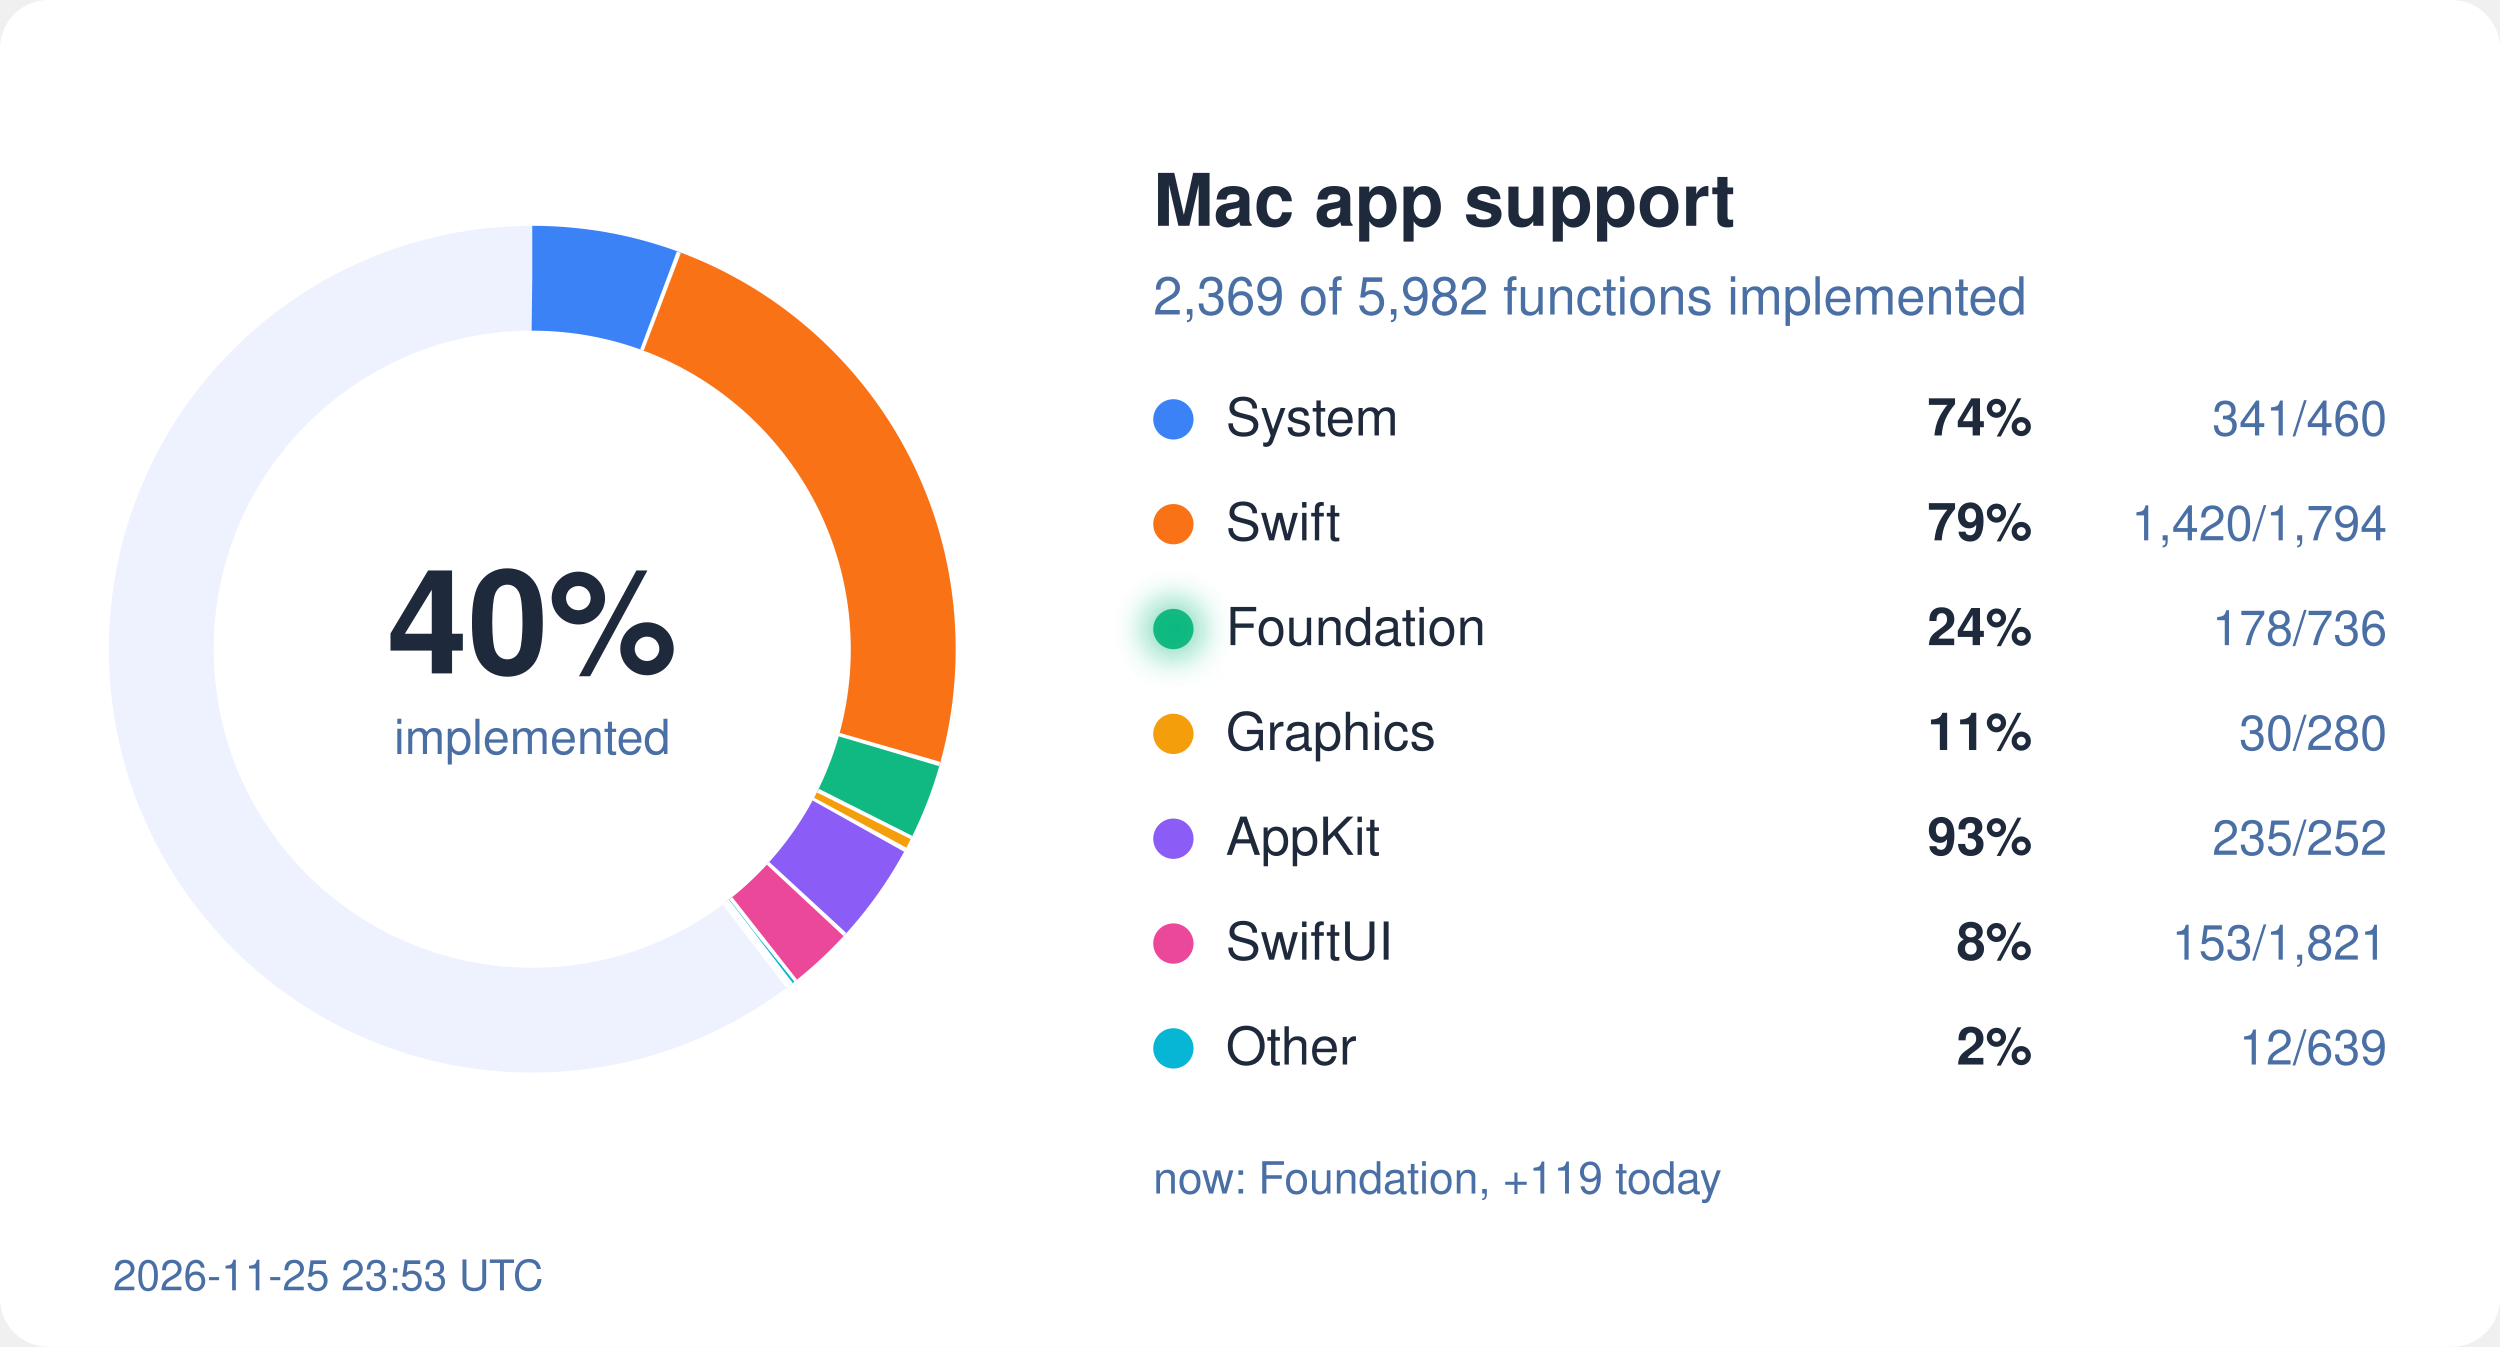
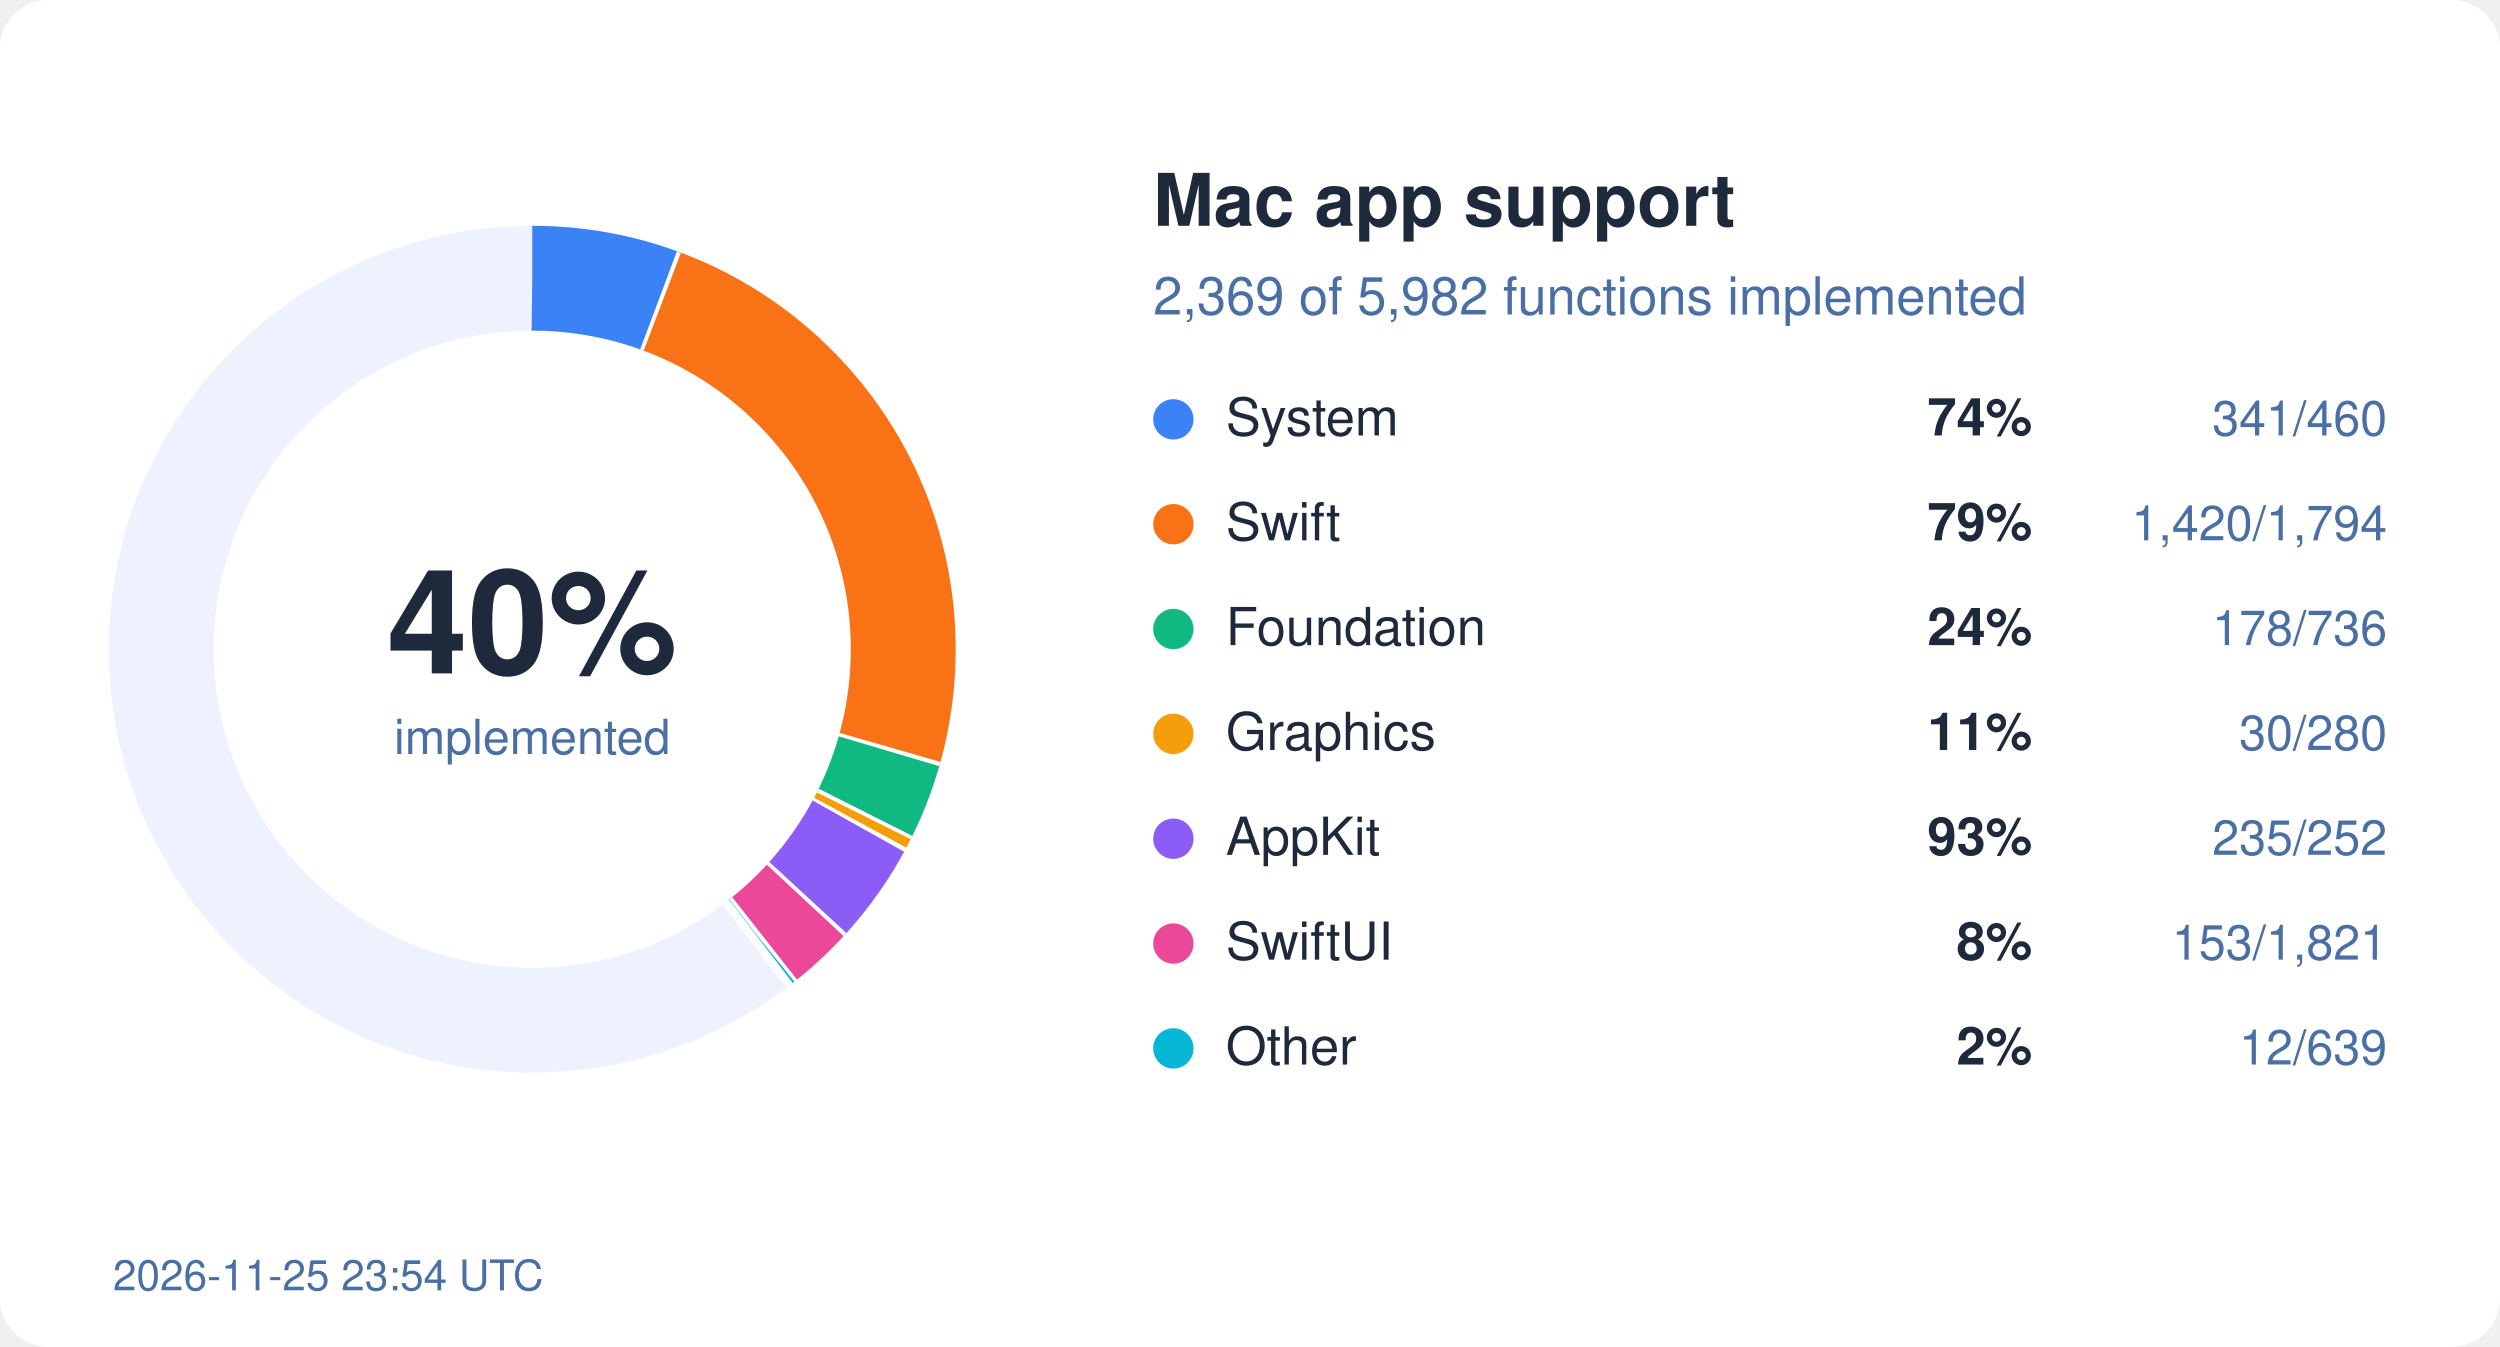
<svg xmlns="http://www.w3.org/2000/svg" width="620" height="334" viewBox="0 0 620 334">
  <style>
  text { font-family: system-ui, -apple-system, "Segoe UI", Helvetica, Arial, sans-serif; }
  .bg { fill: #ffffff; } .ink { fill: #1e293b; } .mute { fill: #4a6fa5; }
  .track { stroke: #eef2ff; } .gap { stroke: #ffffff; }
  .s-System { stroke: #3b82f6; } .f-System { fill: #3b82f6; }
  .s-Swift { stroke: #f97316; } .f-Swift { fill: #f97316; }
  .s-Foundation { stroke: #10b981; } .f-Foundation { fill: #10b981; }
  .s-Graphics { stroke: #f59e0b; } .f-Graphics { fill: #f59e0b; }
  .s-AppKit { stroke: #8b5cf6; } .f-AppKit { fill: #8b5cf6; }
  .s-SwiftUI { stroke: #ec4899; } .f-SwiftUI { fill: #ec4899; }
  .s-Other { stroke: #06b6d4; } .f-Other { fill: #06b6d4; }
  @media (prefers-color-scheme: dark) {
    .bg { fill: #0d1117; } .ink { fill: #e6edf3; } .mute { fill: #8fb4e3; }
    .track { stroke: #12263f; } .gap { stroke: #0d1117; }
    .s-System { stroke: #60a5fa; } .f-System { fill: #60a5fa; }
    .s-Swift { stroke: #fb923c; } .f-Swift { fill: #fb923c; }
    .s-Foundation { stroke: #34d399; } .f-Foundation { fill: #34d399; }
    .s-Graphics { stroke: #fbbf24; } .f-Graphics { fill: #fbbf24; }
    .s-AppKit { stroke: #a78bfa; } .f-AppKit { fill: #a78bfa; }
    .s-SwiftUI { stroke: #f472b6; } .f-SwiftUI { fill: #f472b6; }
    .s-Other { stroke: #22d3ee; } .f-Other { fill: #22d3ee; }
  }
</style>
-   <defs>
-     <filter id="glow" x="-50%" y="-50%" width="200%" height="200%">
-       <feGaussianBlur stdDeviation="4" />
-     </filter>
-   </defs>
  <rect width="620" height="334" rx="12" class="bg" />
  <circle cx="132" cy="161" r="92" fill="none" class="track" stroke-width="26" />
  <circle cx="132" cy="161" r="92" fill="none" class="s-System" stroke-width="26" stroke-dasharray="32.95 578.05" stroke-dashoffset="-0.00" transform="rotate(-90 132 161)" />
  <line x1="159.7" y1="87.0" x2="168.8" y2="62.7" class="gap" stroke-width="2" />
  <circle cx="132" cy="161" r="92" fill="none" class="s-Swift" stroke-width="26" stroke-dasharray="137.22 578.05" stroke-dashoffset="-32.95" transform="rotate(-90 132 161)" />
  <line x1="207.9" y1="182.7" x2="232.9" y2="189.9" class="gap" stroke-width="2" />
  <circle cx="132" cy="161" r="92" fill="none" class="s-Foundation" stroke-width="26" stroke-dasharray="17.20 578.05" stroke-dashoffset="-170.17" transform="rotate(-90 132 161)" />
  <line x1="202.6" y1="196.5" x2="225.8" y2="208.2" class="gap" stroke-width="2" />
  <circle cx="132" cy="161" r="92" fill="none" class="s-Graphics" stroke-width="26" stroke-dasharray="2.90 578.05" stroke-dashoffset="-187.37" transform="rotate(-90 132 161)" />
  <line x1="201.4" y1="198.7" x2="224.3" y2="211.1" class="gap" stroke-width="2" />
  <circle cx="132" cy="161" r="92" fill="none" class="s-AppKit" stroke-width="26" stroke-dasharray="22.71 578.05" stroke-dashoffset="-190.27" transform="rotate(-90 132 161)" />
  <line x1="190.1" y1="214.5" x2="209.2" y2="232.1" class="gap" stroke-width="2" />
  <circle cx="132" cy="161" r="92" fill="none" class="s-SwiftUI" stroke-width="26" stroke-dasharray="14.78 578.05" stroke-dashoffset="-212.98" transform="rotate(-90 132 161)" />
  <line x1="180.8" y1="223.1" x2="196.9" y2="243.6" class="gap" stroke-width="2" />
  <circle cx="132" cy="161" r="92" fill="none" class="s-Other" stroke-width="26" stroke-dasharray="1.16 578.05" stroke-dashoffset="-227.76" transform="rotate(-90 132 161)" />
  <line x1="180.0" y1="223.7" x2="195.8" y2="244.4" class="gap" stroke-width="2" />
  <text x="132" y="167" text-anchor="middle" class="ink" font-size="36" font-weight="700">40%</text>
  <text x="132" y="187" text-anchor="middle" class="mute" font-size="12">implemented</text>
  <text x="286" y="56" class="ink" font-size="18" font-weight="600">Mac app support</text>
  <text x="286" y="78" class="mute" font-size="13">2,369 of 5,982 functions implemented</text>
  <circle cx="291" cy="104" r="5" class="f-System" />
  <text x="304" y="108" class="ink" font-size="13">System</text>
  <text x="504" y="108" class="ink" font-size="13" font-weight="600" text-anchor="end">74%</text>
  <text x="592" y="108" class="mute" font-size="12" text-anchor="end">341/460</text>
  <circle cx="291" cy="130" r="5" class="f-Swift" />
  <text x="304" y="134" class="ink" font-size="13">Swift</text>
  <text x="504" y="134" class="ink" font-size="13" font-weight="600" text-anchor="end">79%</text>
  <text x="592" y="134" class="mute" font-size="12" text-anchor="end">1,420/1,794</text>
  <circle cx="291" cy="156" r="5" class="f-Foundation" />
  <text x="304" y="160" class="ink" font-size="13">Foundation</text>
-   <circle cx="291" cy="156" r="7" class="f-Foundation" filter="url(#glow)" opacity="0.6" />
  <text x="504" y="160" class="ink" font-size="13" font-weight="600" text-anchor="end">24%</text>
  <text x="592" y="160" class="mute" font-size="12" text-anchor="end">178/736</text>
  <circle cx="291" cy="182" r="5" class="f-Graphics" />
  <text x="304" y="186" class="ink" font-size="13">Graphics</text>
  <text x="504" y="186" class="ink" font-size="13" font-weight="600" text-anchor="end">11%</text>
  <text x="592" y="186" class="mute" font-size="12" text-anchor="end">30/280</text>
  <circle cx="291" cy="208" r="5" class="f-AppKit" />
  <text x="304" y="212" class="ink" font-size="13">AppKit</text>
  <text x="504" y="212" class="ink" font-size="13" font-weight="600" text-anchor="end">93%</text>
  <text x="592" y="212" class="mute" font-size="12" text-anchor="end">235/252</text>
  <circle cx="291" cy="234" r="5" class="f-SwiftUI" />
  <text x="304" y="238" class="ink" font-size="13">SwiftUI</text>
  <text x="504" y="238" class="ink" font-size="13" font-weight="600" text-anchor="end">8%</text>
  <text x="592" y="238" class="mute" font-size="12" text-anchor="end">153/1,821</text>
  <circle cx="291" cy="260" r="5" class="f-Other" />
  <text x="304" y="264" class="ink" font-size="13">Other</text>
  <text x="504" y="264" class="ink" font-size="13" font-weight="600" text-anchor="end">2%</text>
  <text x="592" y="264" class="mute" font-size="12" text-anchor="end">12/639</text>
-   <text x="286" y="296" class="mute" font-size="11">now: Foundation, +119 today</text>
-   <text x="28" y="320" class="mute" font-size="10.5">2026-11-25 23:53 UTC</text>
+   <text x="28" y="320" class="mute" font-size="10.5">2026-11-25 23:54 UTC</text>
</svg>
